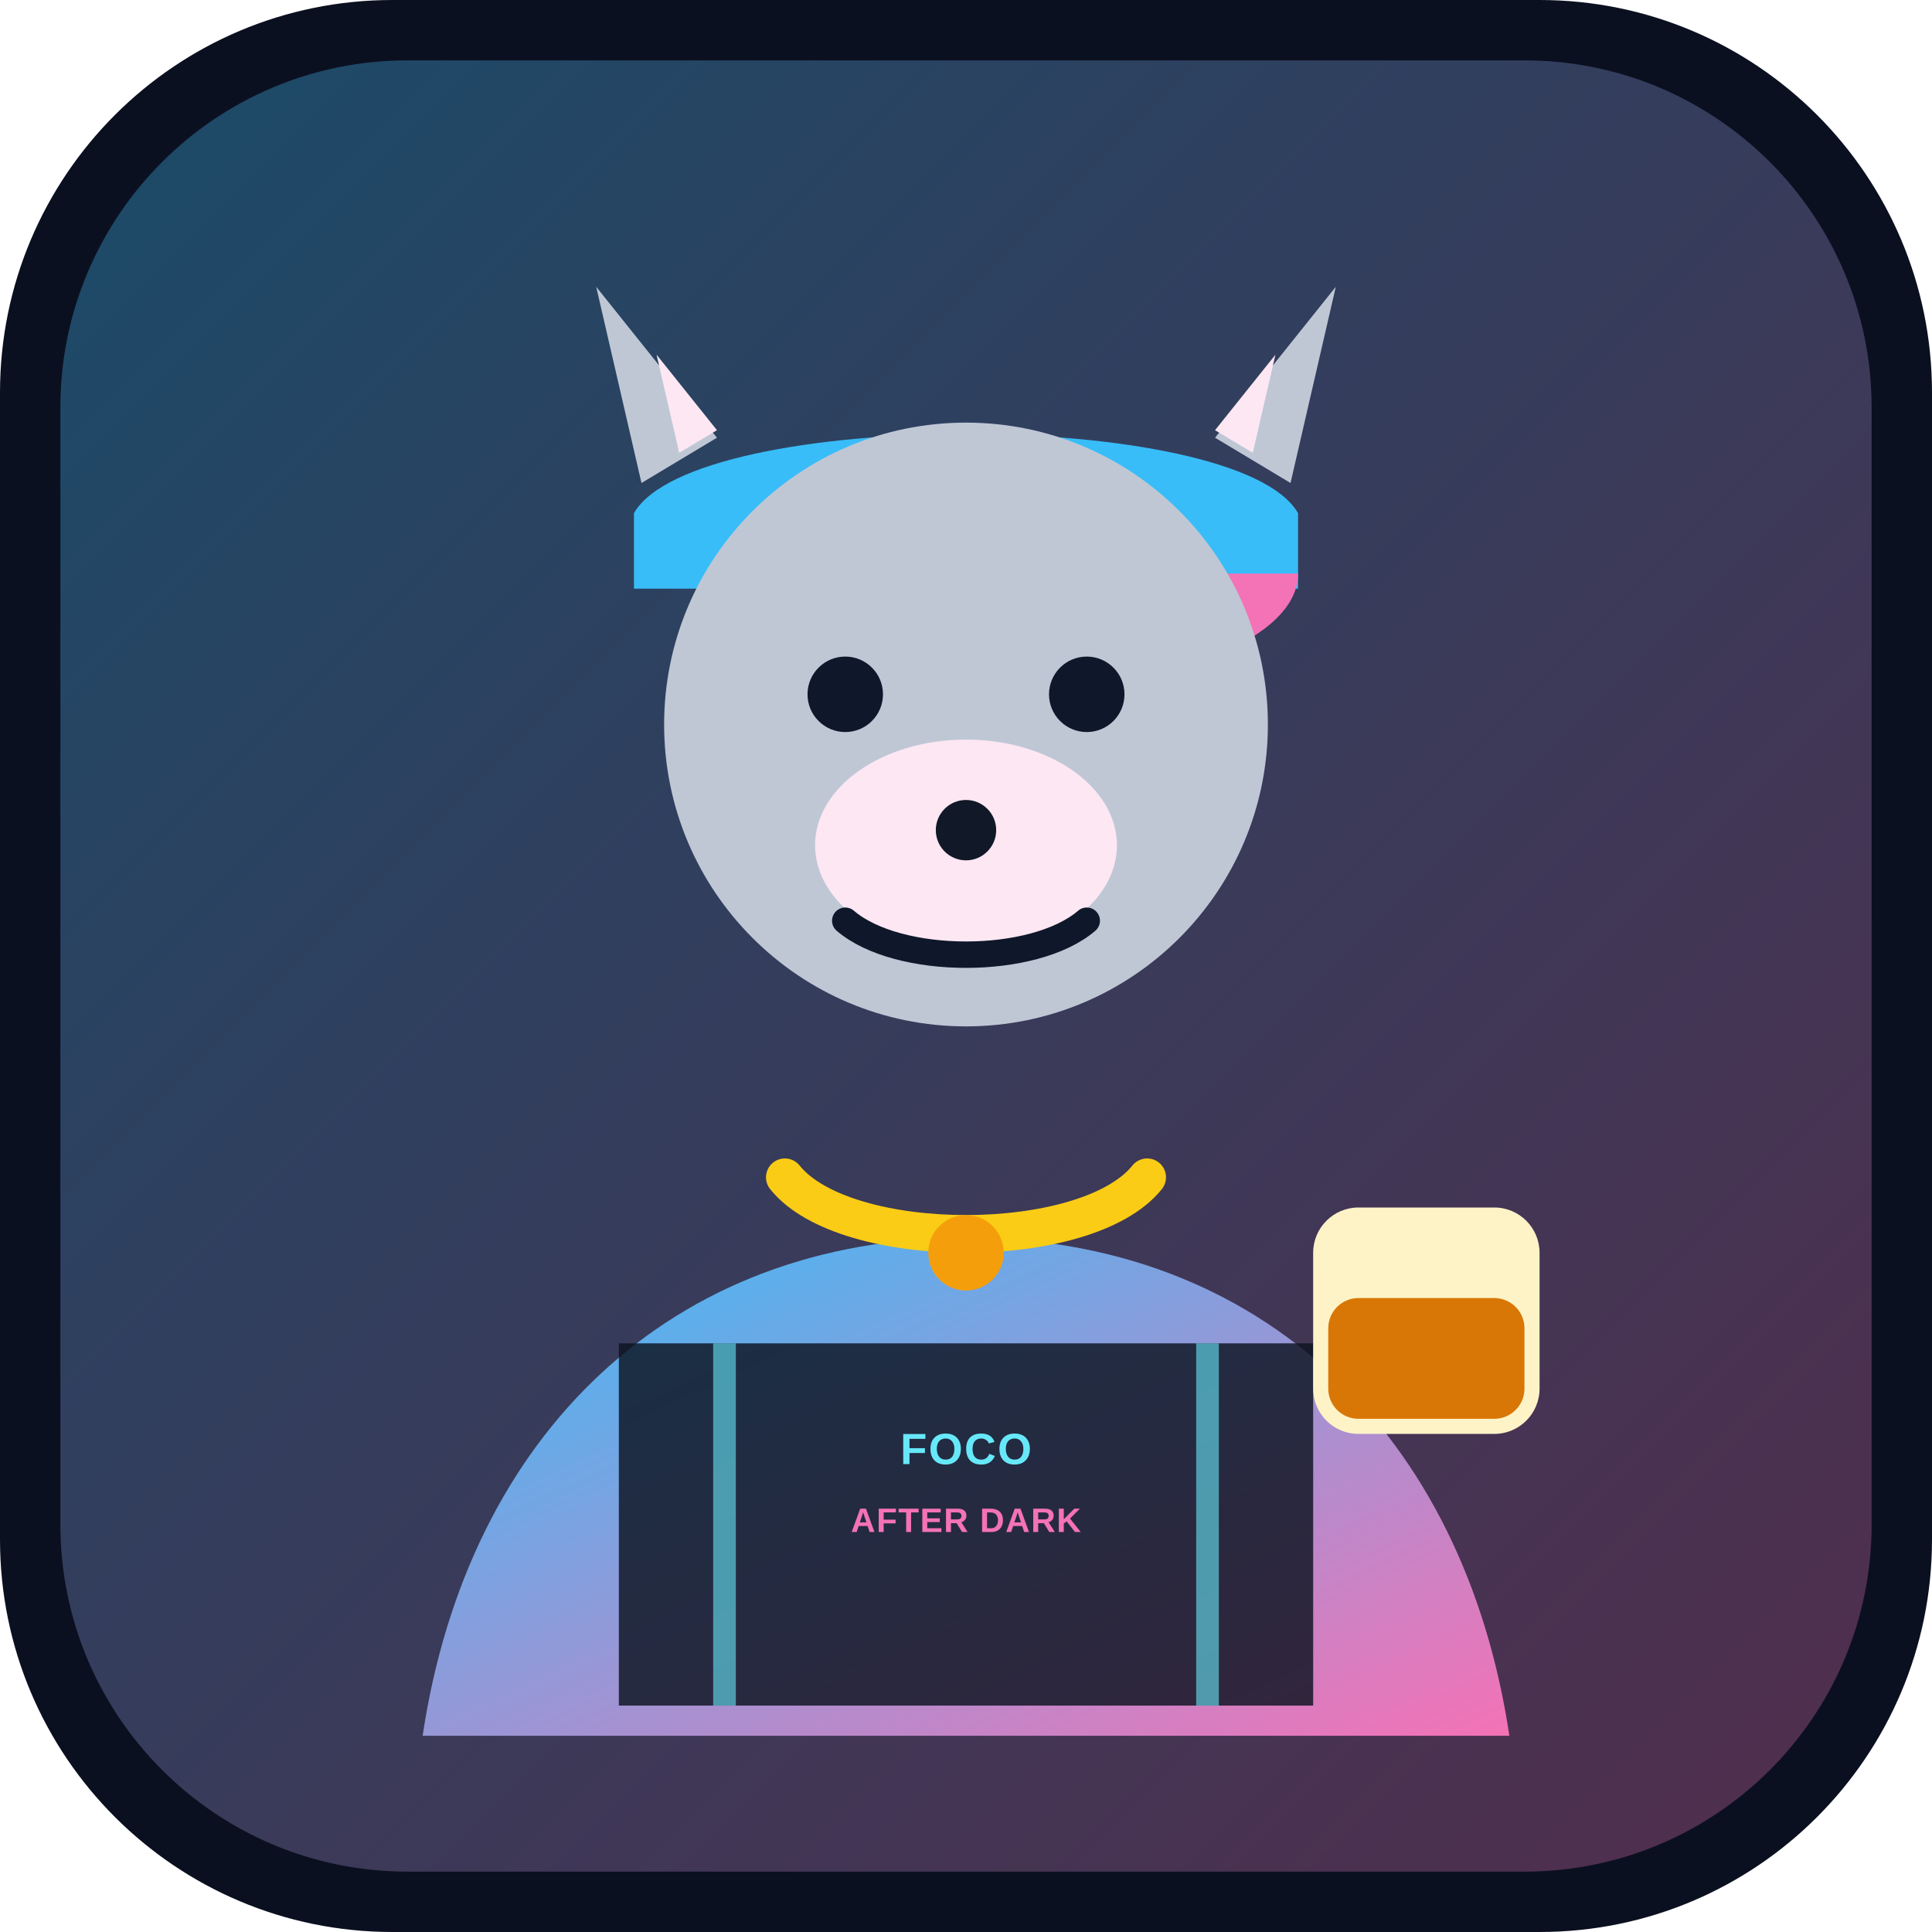
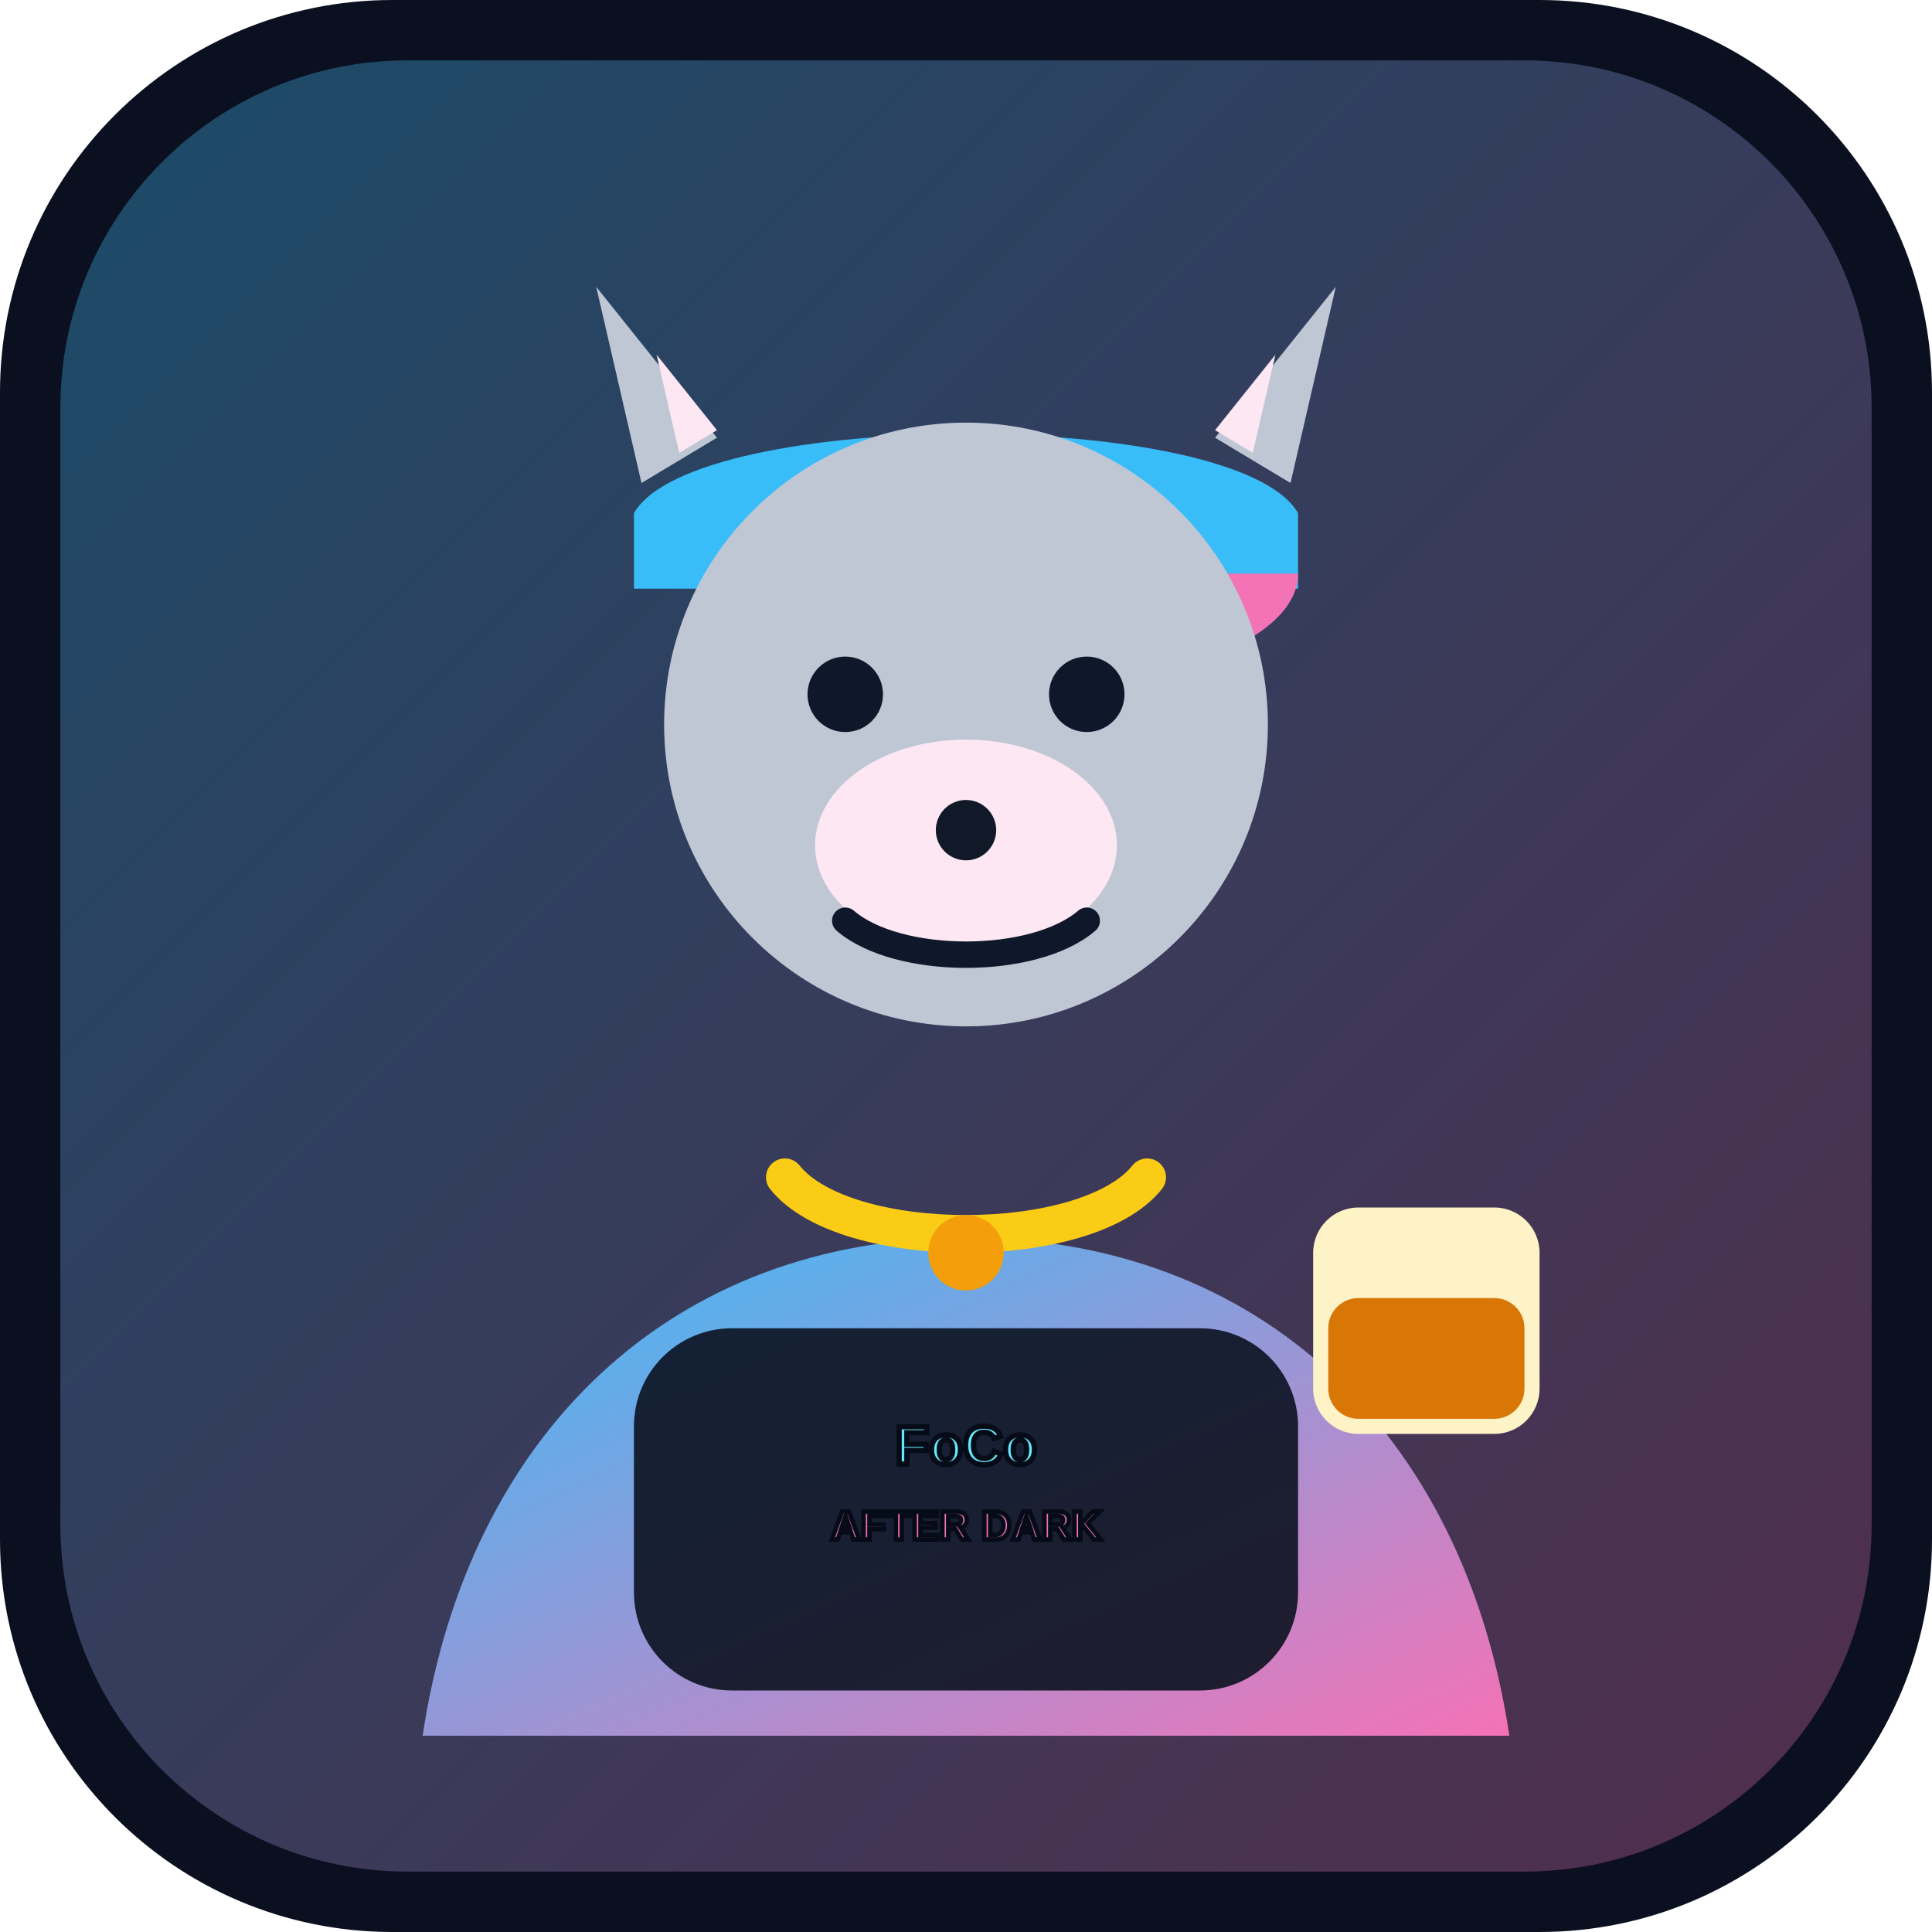
<svg xmlns="http://www.w3.org/2000/svg" viewBox="0 0 256 256" role="img" aria-label="Wasted Wolf">
  <defs>
    <linearGradient id="bg" x1="0" y1="0" x2="1" y2="1">
      <stop offset="0%" stop-color="#38bdf8" stop-opacity="0.34" />
      <stop offset="100%" stop-color="#f472b6" stop-opacity="0.30" />
    </linearGradient>
    <linearGradient id="shirt" x1="0" y1="0" x2="1" y2="1">
      <stop offset="0%" stop-color="#38bdf8" />
      <stop offset="100%" stop-color="#f472b6" />
    </linearGradient>
  </defs>
  <rect width="256" height="256" rx="52" fill="#0b1020" />
  <rect x="8" y="8" width="240" height="240" rx="46" fill="url(#bg)" />
  <path d="M95 58l-16-20 6 26z" fill="#bfc7d5" />
  <path d="M161 58l16-20-6 26z" fill="#bfc7d5" />
  <path d="M95 57l-8-10 3 13z" fill="#fce7f3" />
  <path d="M161 57l8-10-3 13z" fill="#fce7f3" />
  <path d="M84 68c8-14 80-14 88 0v10H84z" fill="#38bdf8" />
  <path d="M112 76h60c0 9-18 15-34 15h-26z" fill="#f472b6" />
  <circle cx="128" cy="96" r="40" fill="#bfc7d5" />
  <ellipse cx="128" cy="112" rx="20" ry="14" fill="#fce7f3" />
  <circle cx="112" cy="92" r="5" fill="#0f172a" />
  <circle cx="144" cy="92" r="5" fill="#0f172a" />
  <circle cx="128" cy="110" r="4" fill="#111827" />
  <path d="M112 122c7 6 25 6 32 0" fill="none" stroke="#0f172a" stroke-width="3.5" stroke-linecap="round" />
  <path d="M56 230c6-40 33-66 72-66s66 26 72 66" fill="url(#shirt)" />
-   <path d="M82 178h92v48H82z" fill="#0b1220" opacity="0.82" />
-   <path d="M96 178v48M160 178v48" stroke="#67e8f9" stroke-width="3" opacity="0.6" />
+   <rect x="84" y="176" width="88" height="48" rx="13" fill="#0b1220" opacity="0.9" />
  <path d="M104 156c8 10 40 10 48 0" fill="none" stroke="#facc15" stroke-width="5" stroke-linecap="round" />
  <circle cx="128" cy="166" r="5" fill="#f59e0b" />
-   <text x="128" y="194" text-anchor="middle" font-family="Arial, sans-serif" font-size="5.8" font-weight="700" fill="#67e8f9" letter-spacing="0.22">FOCO</text>
-   <text x="128" y="203" text-anchor="middle" font-family="Arial, sans-serif" font-size="4.5" font-weight="700" fill="#f472b6" letter-spacing="0.14">AFTER DARK</text>
+   <text x="128" y="194" text-anchor="middle" font-family="Arial, sans-serif" font-size="7.2" font-weight="700" fill="#67e8f9" stroke="#060b18" stroke-width="0.7" letter-spacing="0.10">FoCo</text>
+   <text x="128" y="204" text-anchor="middle" font-family="Arial, sans-serif" font-size="5.4" font-weight="700" fill="#f472b6" stroke="#060b18" stroke-width="0.6" letter-spacing="0.08">AFTER DARK</text>
  <rect x="174" y="160" width="30" height="30" rx="6" fill="#fef3c7" />
  <rect x="176" y="172" width="26" height="16" rx="4" fill="#d97706" />
</svg>
